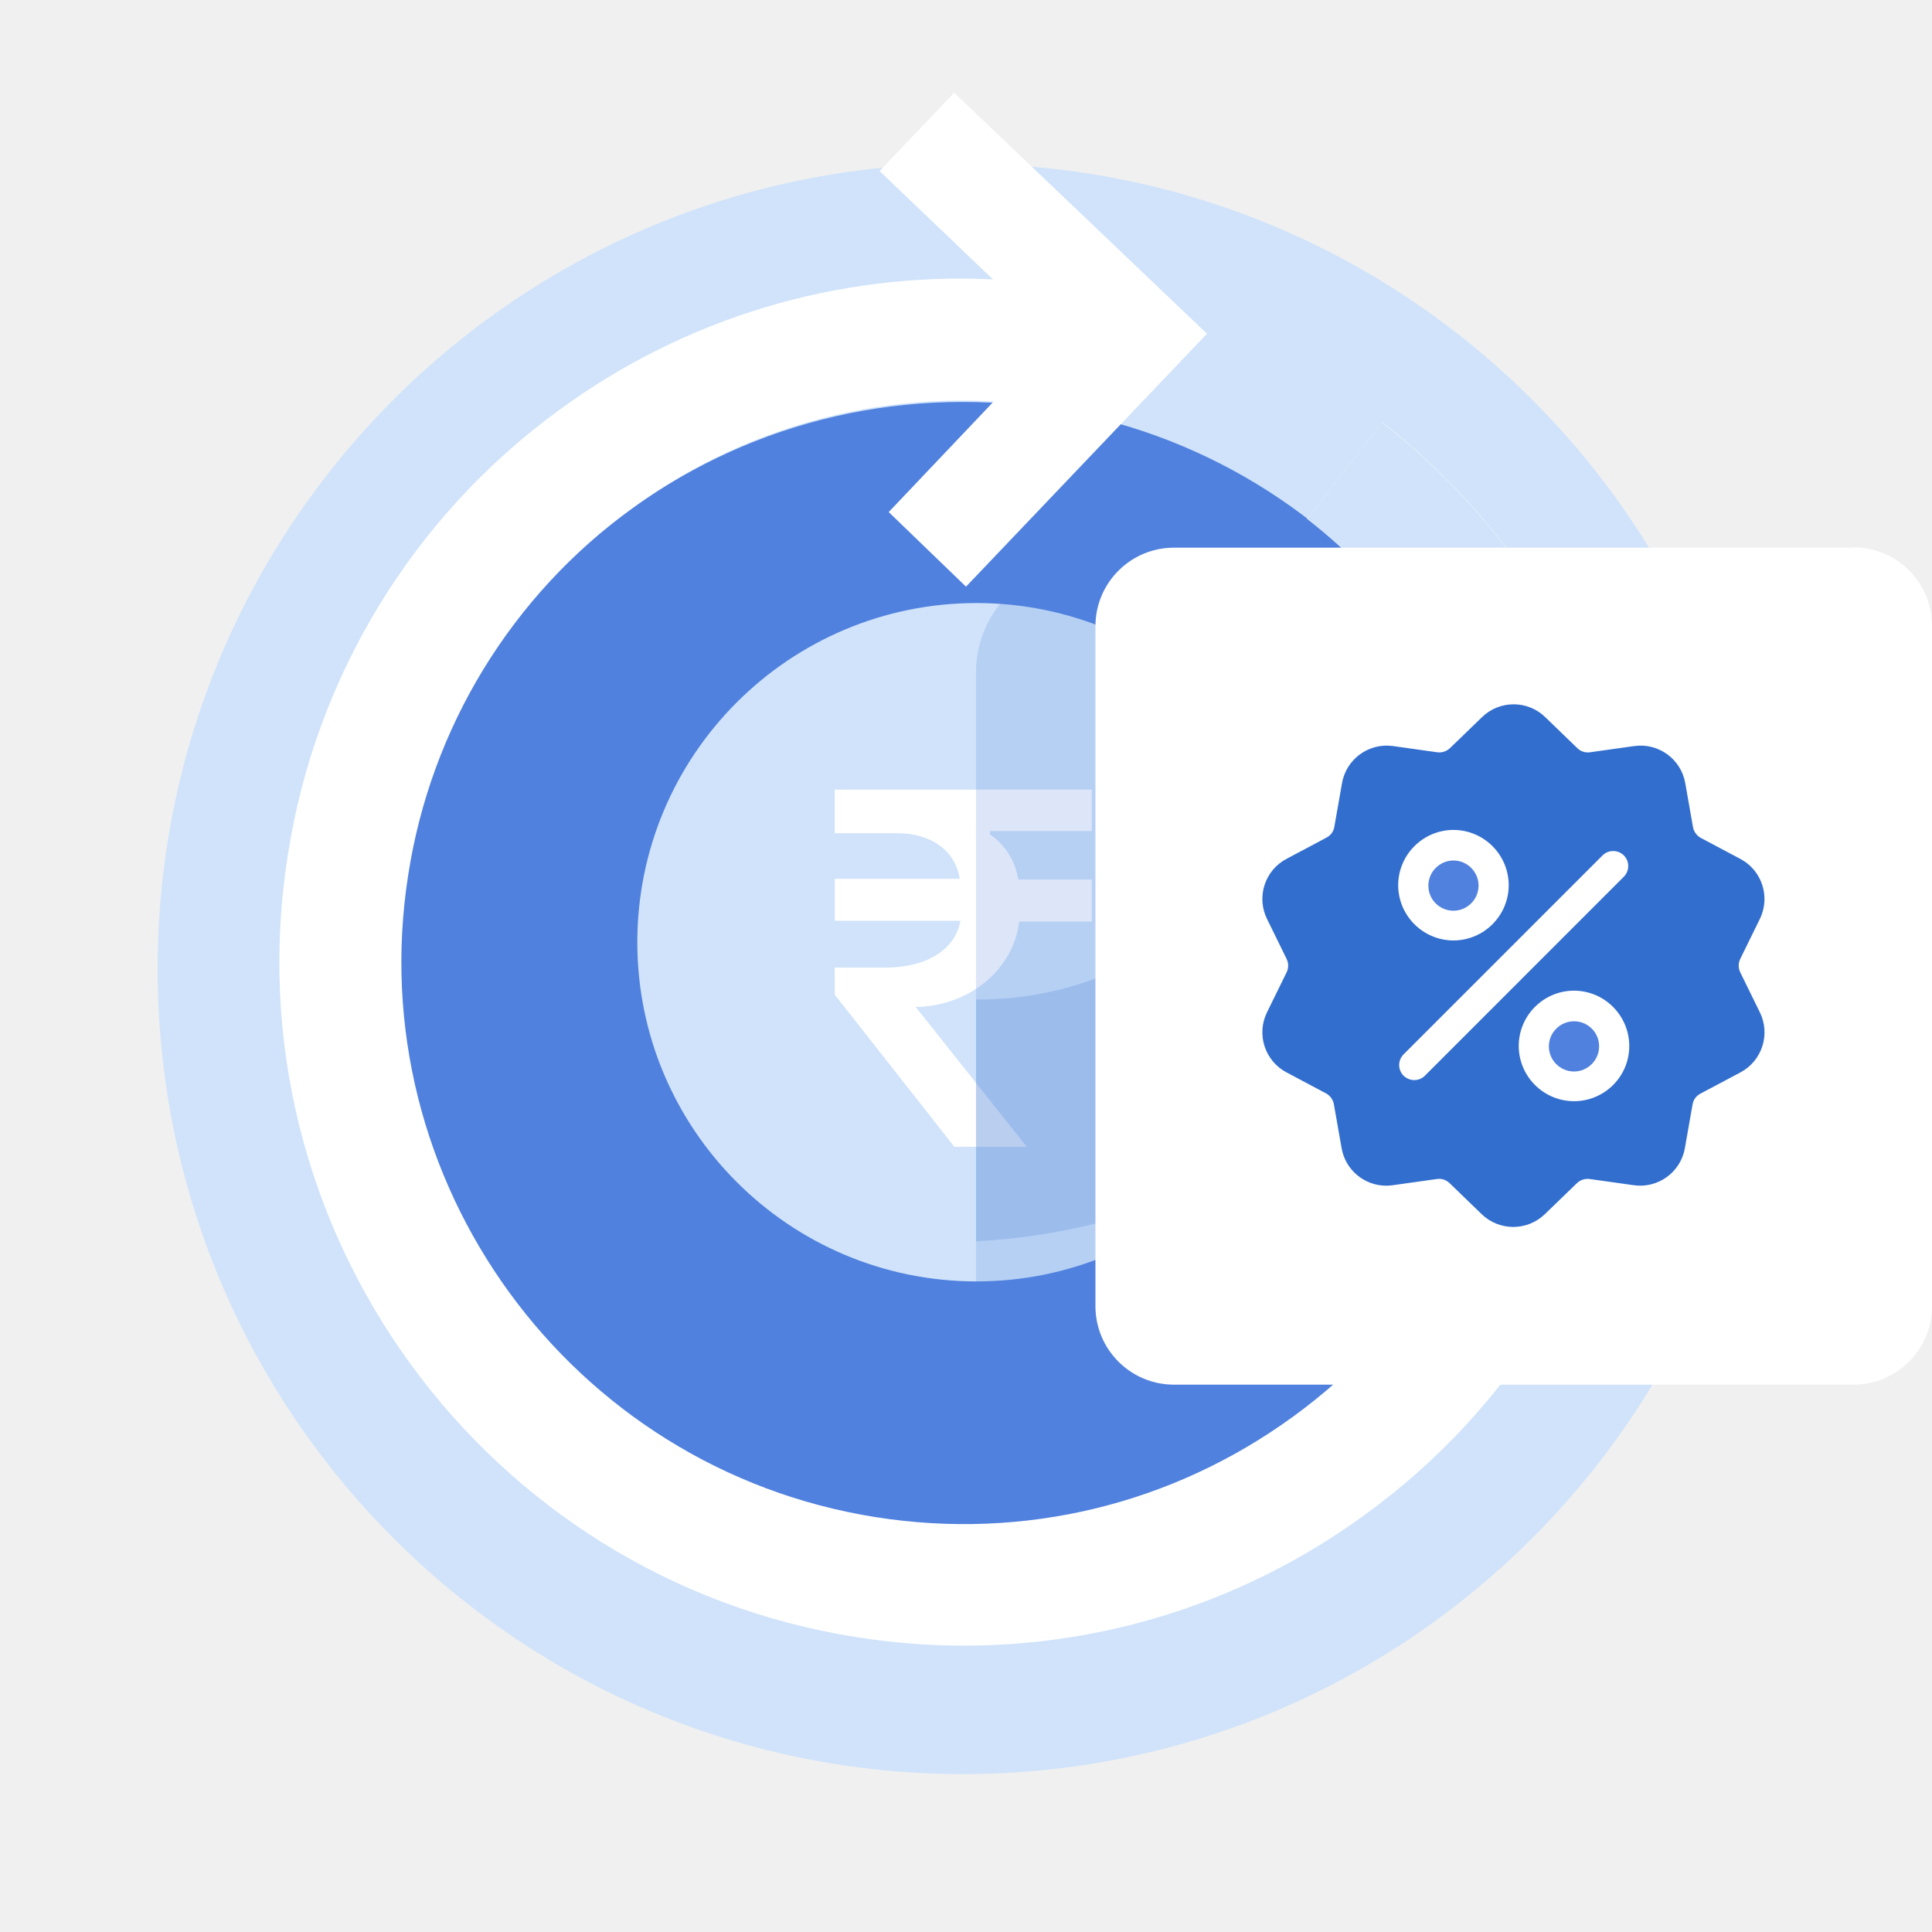
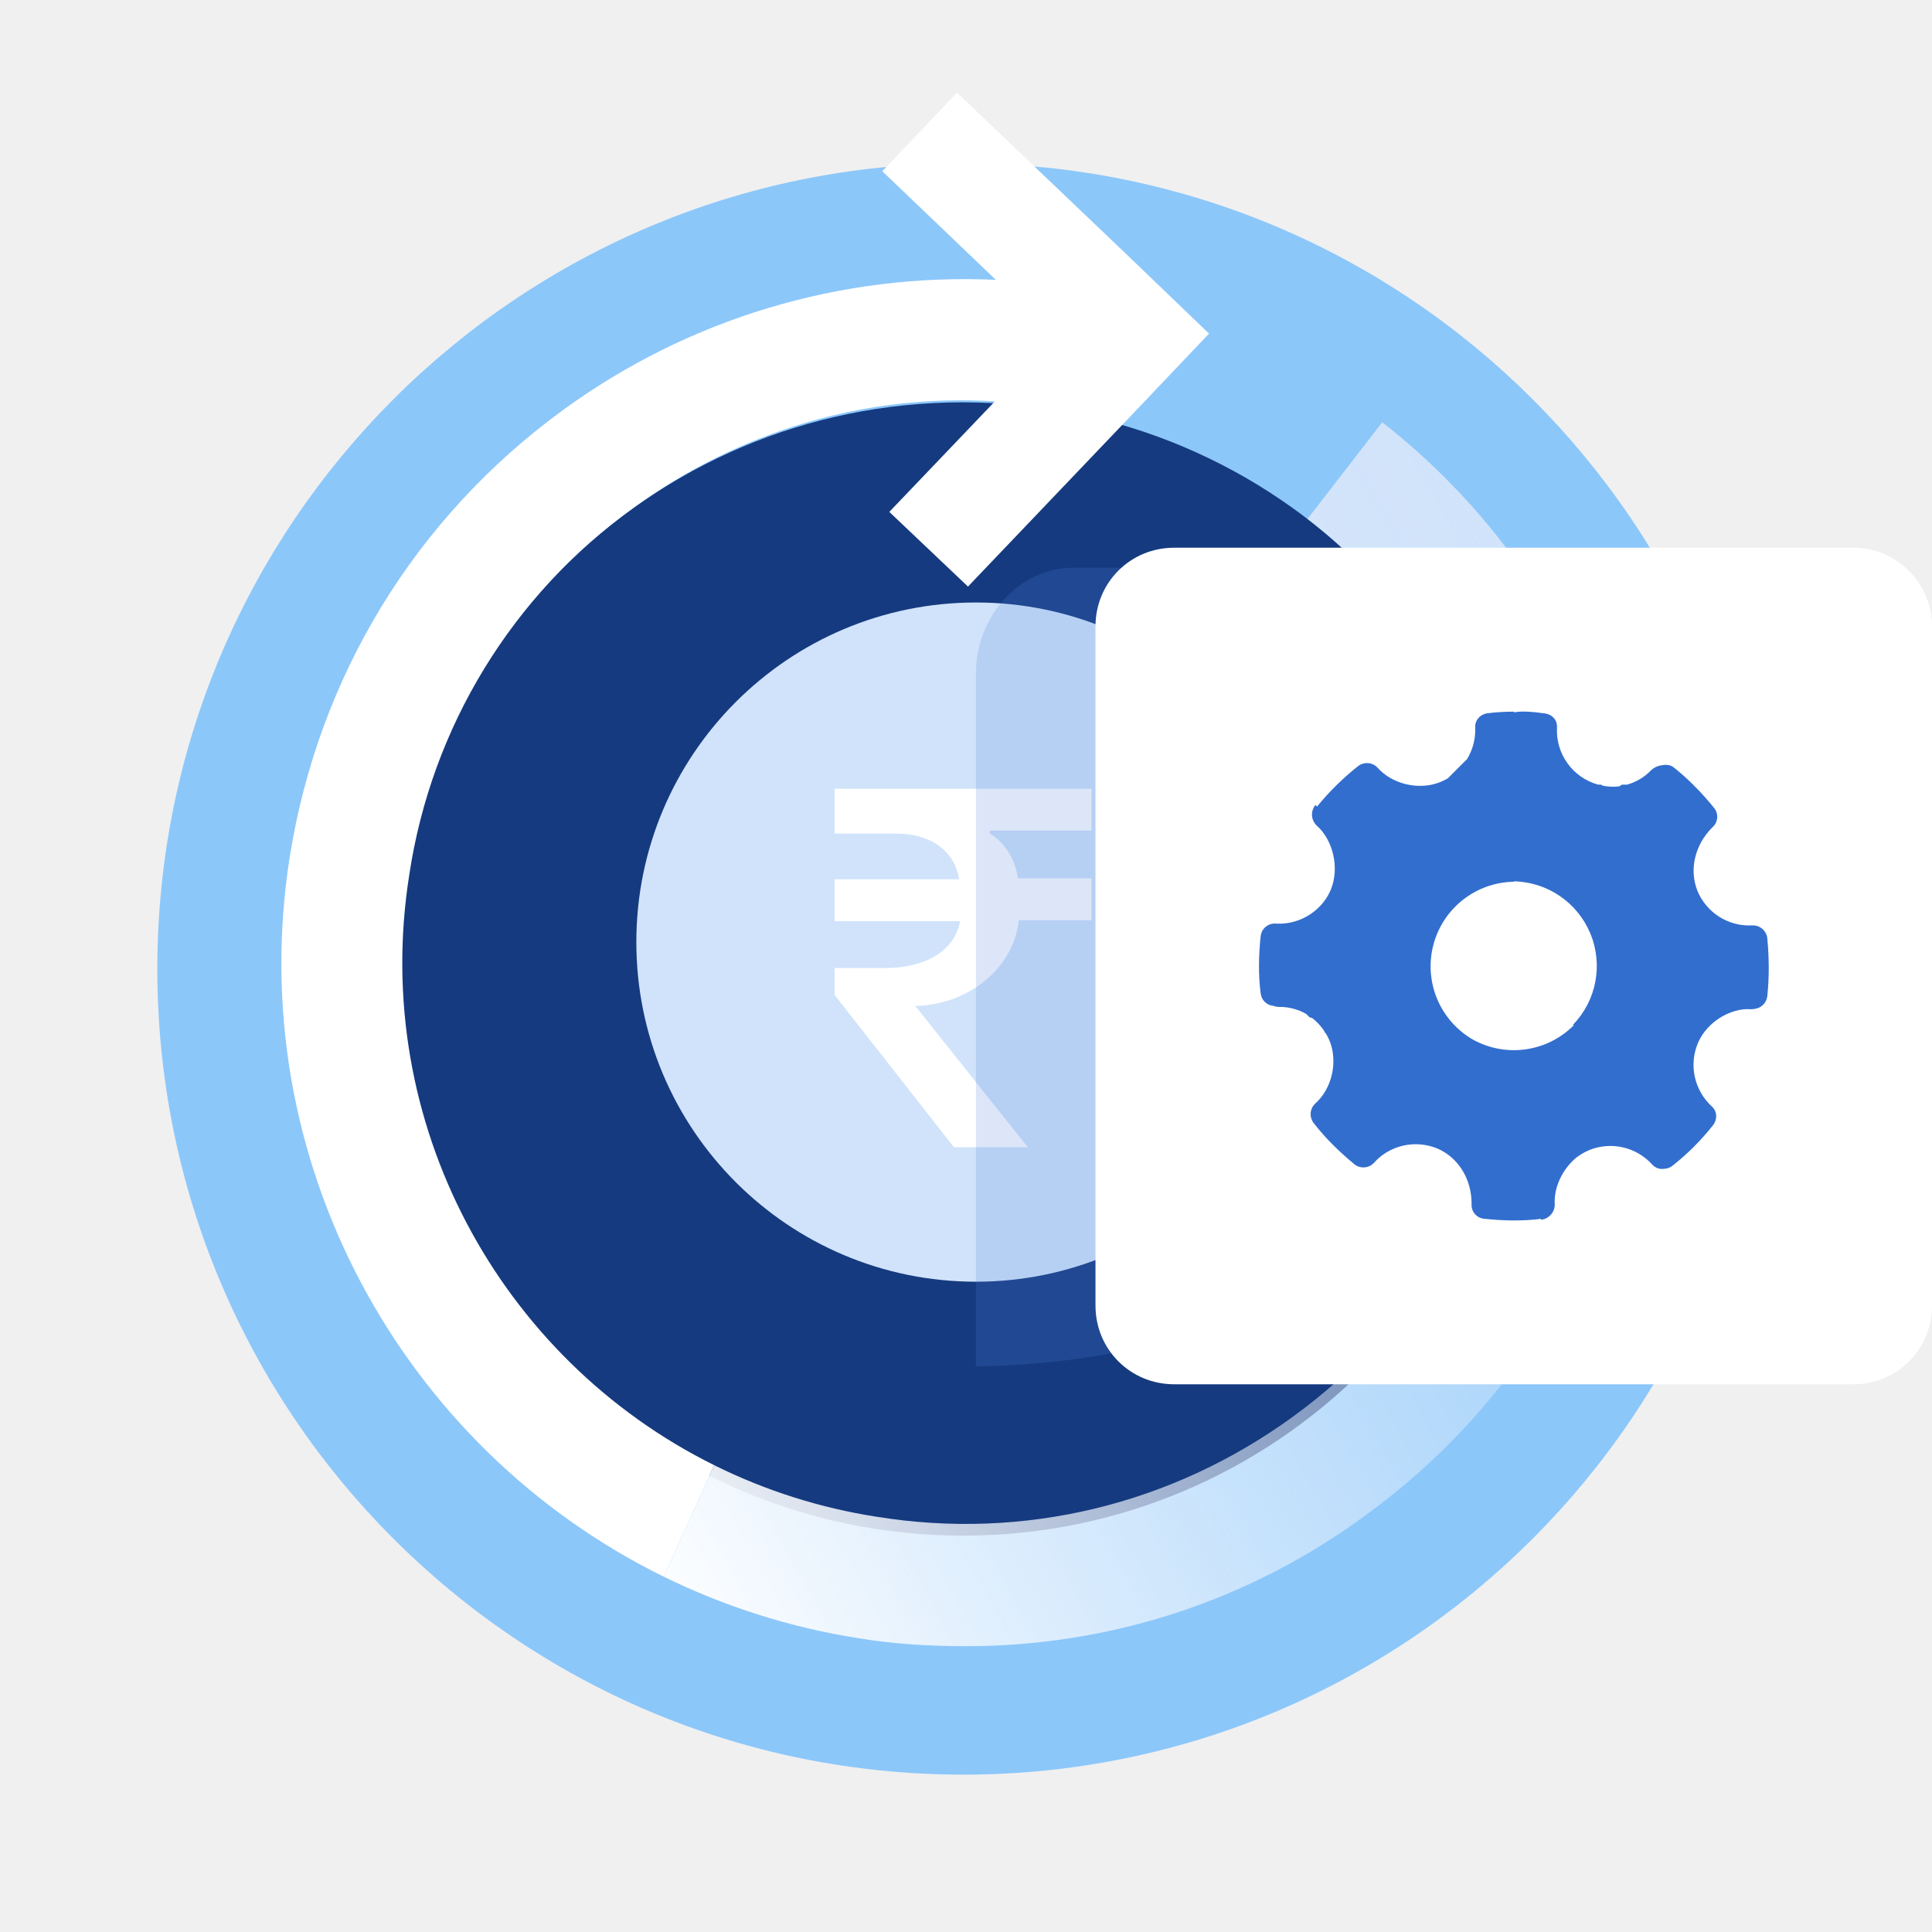
<svg xmlns="http://www.w3.org/2000/svg" width="46" height="46" fill="none">
-   <path d="M22.924 42.24c10.588 0 19.17-8.583 19.17-19.17s-8.583-19.17-19.17-19.17-19.17 8.583-19.17 19.17 8.583 19.17 19.17 19.17z" fill="#d0e3fa" />
-   <path d="M22.924 36.57c7.457 0 13.5-6.045 13.5-13.5s-6.045-13.5-13.5-13.5-13.5 6.045-13.5 13.5 6.045 13.5 13.5 13.5z" fill="#5081de" />
-   <path d="M23.25 30.51a8.08 8.08 0 0 0 8.076-8.076 8.08 8.08 0 0 0-8.076-8.076 8.08 8.08 0 0 0-8.076 8.076 8.08 8.08 0 0 0 8.076 8.076z" fill="#d0e3fa" />
-   <path d="M24.47 27.304h-1.747l-2.85-3.623v-.643h1.216c.975 0 1.665-.436 1.776-1.114h-2.988v-1h2.973c-.1-.666-.673-1.086-1.494-1.086h-1.482V18.8h6.12v.986H23.57v.083c.35.225.614.643.673 1.074h1.752v1h-1.73c-.13 1.114-1.138 1.97-2.37 2.03H21.8l2.66 3.348zm8.437-17.25l-1.783 2.3a13.39 13.39 0 0 1 5.005 12.643c-.555 3.528-2.45 6.627-5.335 8.728s-6.42 2.954-9.947 2.397C13.565 34.967 8.574 28.1 9.72 20.828a13.27 13.27 0 0 1 5.337-8.728c2.52-1.835 5.532-2.715 8.603-2.542l-2.5 2.634L23 13.968l5.738-6.022-6.02-5.738-1.776 1.864 2.7 2.58a16.14 16.14 0 0 0-10.314 3.1A16.16 16.16 0 0 0 6.85 20.378C5.456 29.24 11.533 37.585 20.394 38.98c.856.135 1.712.202 2.563.202a16.16 16.16 0 0 0 9.544-3.12 16.17 16.17 0 0 0 6.497-10.625 16.29 16.29 0 0 0-6.092-15.384z" fill="#fff" />
-   <path d="M32.907 10.054l-1.783 2.3c3.846 2.992 5.762 7.837 5.005 12.643a13.7 13.7 0 0 1-.268 1.29l1.91 3.298c.583-1.302 1-2.69 1.228-4.138a16.29 16.29 0 0 0-6.092-15.384z" fill="url(#A)" />
-   <path opacity=".2" d="M42.088 13.516H25.575c-1.333 0-2.338 1.17-2.338 2.504v16.513c10.433-.128 18.725-8.583 18.85-19.016z" fill="#5081de" />
-   <path opacity=".2" d="M36.286 16.598H31.28c-.434 4.03-3.825 7.2-7.99 7.2-.03 0-.05-.01-.05-.01v5.767c7.348-.394 12.726-5.842 13.046-12.956z" fill="#326ece" />
-   <path d="M44.132 13.04H27.95a1.87 1.87 0 0 0-1.868 1.869V31.1a1.87 1.87 0 0 0 1.868 1.868h16.18A1.87 1.87 0 0 0 46 31.09V14.9a1.87 1.87 0 0 0-1.868-1.869z" fill="#fff" />
-   <path d="M41.9 24.1l-.465-.948c-.05-.102-.05-.22 0-.322l.465-.948a1.08 1.08 0 0 0-.467-1.434l-.934-.496a.37.37 0 0 1-.19-.261l-.183-1.04a1.08 1.08 0 0 0-1.221-.887l-1.046.147c-.114.017-.225-.02-.306-.1l-.76-.735a1.08 1.08 0 0 0-1.508 0l-.76.735c-.083.078-.194.116-.306.1l-1.046-.147a1.08 1.08 0 0 0-1.221.887l-.183 1.04c-.02.11-.088.206-.2.26l-.934.496a1.08 1.08 0 0 0-.467 1.435l.465.948c.05.102.05.22 0 .322l-.465.948a1.08 1.08 0 0 0 .467 1.435l.934.496a.37.37 0 0 1 .19.261l.183 1.04a1.08 1.08 0 0 0 1.065.899 1.16 1.16 0 0 0 .157-.012l1.046-.147c.114-.017.225.02.306.1l.76.735c.21.204.484.306.754.306s.543-.102.754-.306l.76-.735c.083-.078.194-.116.306-.1l1.046.147a1.08 1.08 0 0 0 1.221-.887l.183-1.04c.02-.11.088-.206.2-.26l.934-.496a1.08 1.08 0 0 0 .467-1.434zm-7.294-4.34a1.32 1.32 0 0 1 1.316 1.316 1.32 1.32 0 0 1-1.316 1.316 1.32 1.32 0 0 1-1.316-1.316 1.32 1.32 0 0 1 1.316-1.316zm-.68 5.852c-.07.07-.16.104-.254.104s-.183-.036-.254-.104a.36.36 0 0 1 0-.507l4.738-4.738a.36.36 0 0 1 .507 0 .36.36 0 0 1 0 .507l-4.737 4.738zm3.55.607a1.32 1.32 0 0 1-1.316-1.316 1.32 1.32 0 0 1 1.316-1.316 1.32 1.32 0 0 1 1.316 1.316c.002.726-.588 1.316-1.316 1.316z" fill="#326ece" />
-   <path d="M37.476 24.316a.6.6 0 0 0-.598.598.6.6 0 0 0 .598.598.6.6 0 0 0 .598-.598c.002-.33-.266-.598-.598-.598zm-2.87-2.632a.6.6 0 0 0 .598-.598.6.6 0 0 0-.598-.598.6.6 0 0 0-.597.598c-.002.33.266.598.597.598z" fill="#5081de" />
+   <path d="M22.929 42.254c10.594 0 19.182-8.589 19.182-19.183S33.523 3.89 22.93 3.89 3.746 12.477 3.746 23.07s8.589 19.183 19.183 19.183z" fill="#8CC7FA" />
+   <path d="M22.929 36.563c7.451 0 13.492-6.04 13.492-13.492 0-7.451-6.04-13.492-13.492-13.492-7.451 0-13.492 6.04-13.492 13.492 0 7.451 6.04 13.492 13.492 13.492z" fill="#153A7F" />
+   <path d="M23.237 30.517a8.086 8.086 0 100-16.172 8.086 8.086 0 000 16.172z" fill="#D0E3FA" />
+   <path d="M24.47 27.316h-1.755l-2.845-3.628v-.64h1.21c.972 0 1.66-.427 1.778-1.115H19.87v-.996h2.964c-.095-.664-.664-1.09-1.494-1.09h-1.47v-1.068h6.118v.996h-2.419v.071c.356.214.617.64.664 1.067h1.755v.996h-1.731c-.119 1.115-1.139 1.968-2.372 2.04h-.094l2.68 3.366z" fill="#fff" />
+   <path d="M32.911 10.054l-1.778 2.3a13.371 13.371 0 015.003 12.638c-.071.427-.166.877-.26 1.28l1.896 3.296a16.27 16.27 0 001.233-4.126 16.362 16.362 0 00-6.094-15.388z" fill="url(#paint0_linear)" />
+   <path opacity=".2" d="M42.088 13.515H25.584c-1.327 0-2.347 1.162-2.347 2.514v16.503c10.433-.119 18.732-8.583 18.85-19.016z" fill="#5081DE" />
+   <path d="M17.006 34.886c-5.091-2.522-8.202-8.147-7.26-14.067a13.163 13.163 0 015.335-8.726c2.513-1.826 5.524-2.727 8.607-2.537l-2.514 2.632 1.873 1.778 3.96-4.15 1.779-1.873-1.85-1.778-4.15-3.96-1.778 1.873 2.703 2.585a16.215 16.215 0 00-10.314 3.106C9.887 12.33 7.587 16.1 6.9 20.392c-1.138 7.215 2.668 14.084 8.904 17.148l1.202-2.654z" fill="#fff" />
+   <path d="M32.911 10.054l-1.778 2.3a13.372 13.372 0 015.003 12.638c-.545 3.533-2.442 6.615-5.335 8.726-2.893 2.11-6.426 2.963-9.935 2.394a13.268 13.268 0 01-3.86-1.226l-1.202 2.654a16.22 16.22 0 004.635 1.465c.854.142 1.707.19 2.561.19 3.414 0 6.734-1.067 9.532-3.13 3.51-2.56 5.81-6.331 6.497-10.623a16.43 16.43 0 00-6.118-15.388z" fill="url(#paint1_linear)" />
+   <path d="M44.127 13.041H27.956c-1.044 0-1.873.83-1.873 1.873v16.172c0 1.043.83 1.873 1.873 1.873h16.17c1.044 0 1.874-.83 1.874-1.873V14.914c0-1.02-.83-1.873-1.873-1.873z" fill="#fff" />
+   <path d="M42.078 22.334a.345.345 0 00-.353-.301 1.335 1.335 0 01-1.31-.823c-.2-.503-.065-1.09.354-1.51a.332.332 0 00.043-.463 6.467 6.467 0 00-.484-.538c0-.003 0-.005-.002-.005h-.002a5.23 5.23 0 00-.484-.43c-.071-.054-.171-.063-.266-.044a.443.443 0 00-.26.118 1.274 1.274 0 01-.574.344h-.121a.98.98 0 01-.064.04c-.02.003-.038.005-.057.005-.007 0-.014 0-.022.003a1.392 1.392 0 01-.313-.022c-.014-.007-.028-.016-.042-.026h-.07a1.337 1.337 0 01-.98-1.359c.011-.175-.107-.31-.283-.336-.249-.033-.531-.067-.74-.026v-.017c-.21 0-.42.012-.628.038-.178.024-.308.166-.296.344.011.268-.06.526-.193.747l-.457.457a1.279 1.279 0 01-.18.09c-.498.202-1.138.06-1.496-.343a.346.346 0 00-.463-.036 6.363 6.363 0 00-.977.963l-.038-.038c-.002.005-.007.007-.01.012a.361.361 0 00.036.474c.403.356.546 1.02.344 1.52a1.25 1.25 0 01-.31.45 1.342 1.342 0 01-1.008.368.338.338 0 00-.356.296c-.047.45-.06.913 0 1.366a.331.331 0 00.299.296c.045.017.09.026.133.026a1.274 1.274 0 01.654.169l.08.08c.022.003.041.01.06.015.11.085.206.19.287.308l.007.028.033.034c.033.054.062.113.088.173.201.498.06 1.138-.344 1.496a.345.345 0 00-.035.462c.284.368.616.688.972.984a.345.345 0 00.462-.035c.38-.427.984-.557 1.508-.344.498.213.818.723.818 1.318a.33.33 0 00.297.356c.443.047.898.06 1.356.002v.022c.005 0 .01 0 .017-.003a.364.364 0 00.31-.36c-.026-.408.183-.835.5-1.107.098-.076.204-.14.323-.19a1.341 1.341 0 011.496.344c.08.087.187.12.292.102a.33.33 0 00.192-.072 5.8 5.8 0 00.965-.965c.109-.142.1-.336-.033-.452a1.342 1.342 0 01-.328-1.501c.178-.422.607-.74 1.063-.804.066-.007.133-.01.199-.005a.324.324 0 00.083-.007.345.345 0 00.308-.299c.05-.467.043-.93 0-1.39zm-4.61 2.08a2.012 2.012 0 01-2.373.352l-.062-.035c-.009-.007-.02-.012-.03-.019a2.014 2.014 0 011.04-3.718v-.01a2.015 2.015 0 011.41 3.415l.016.014z" fill="#326ECE" />
  <defs>
-     <linearGradient id="A" x1="34.81" y1="15.268" x2="36.596" y2="20.863" gradientUnits="userSpaceOnUse">
-       <stop stop-color="#d0e3fa" />
-       <stop offset="1" stop-color="#d0e3fa" stop-opacity="0" />
+     <linearGradient id="paint0_linear" x1="34.814" y1="15.275" x2="36.599" y2="20.87" gradientUnits="userSpaceOnUse">
+       <stop stop-color="#D0E3FA" />
+       <stop offset="1" stop-color="#D0E3FA" stop-opacity="0" />
+     </linearGradient>
+     <linearGradient id="paint1_linear" x1="13.121" y1="34.043" x2="43.39" y2="17.198" gradientUnits="userSpaceOnUse">
+       <stop stop-color="#fff" />
+       <stop offset="1" stop-color="#D0E3FA" stop-opacity="0" />
    </linearGradient>
  </defs>
</svg>
